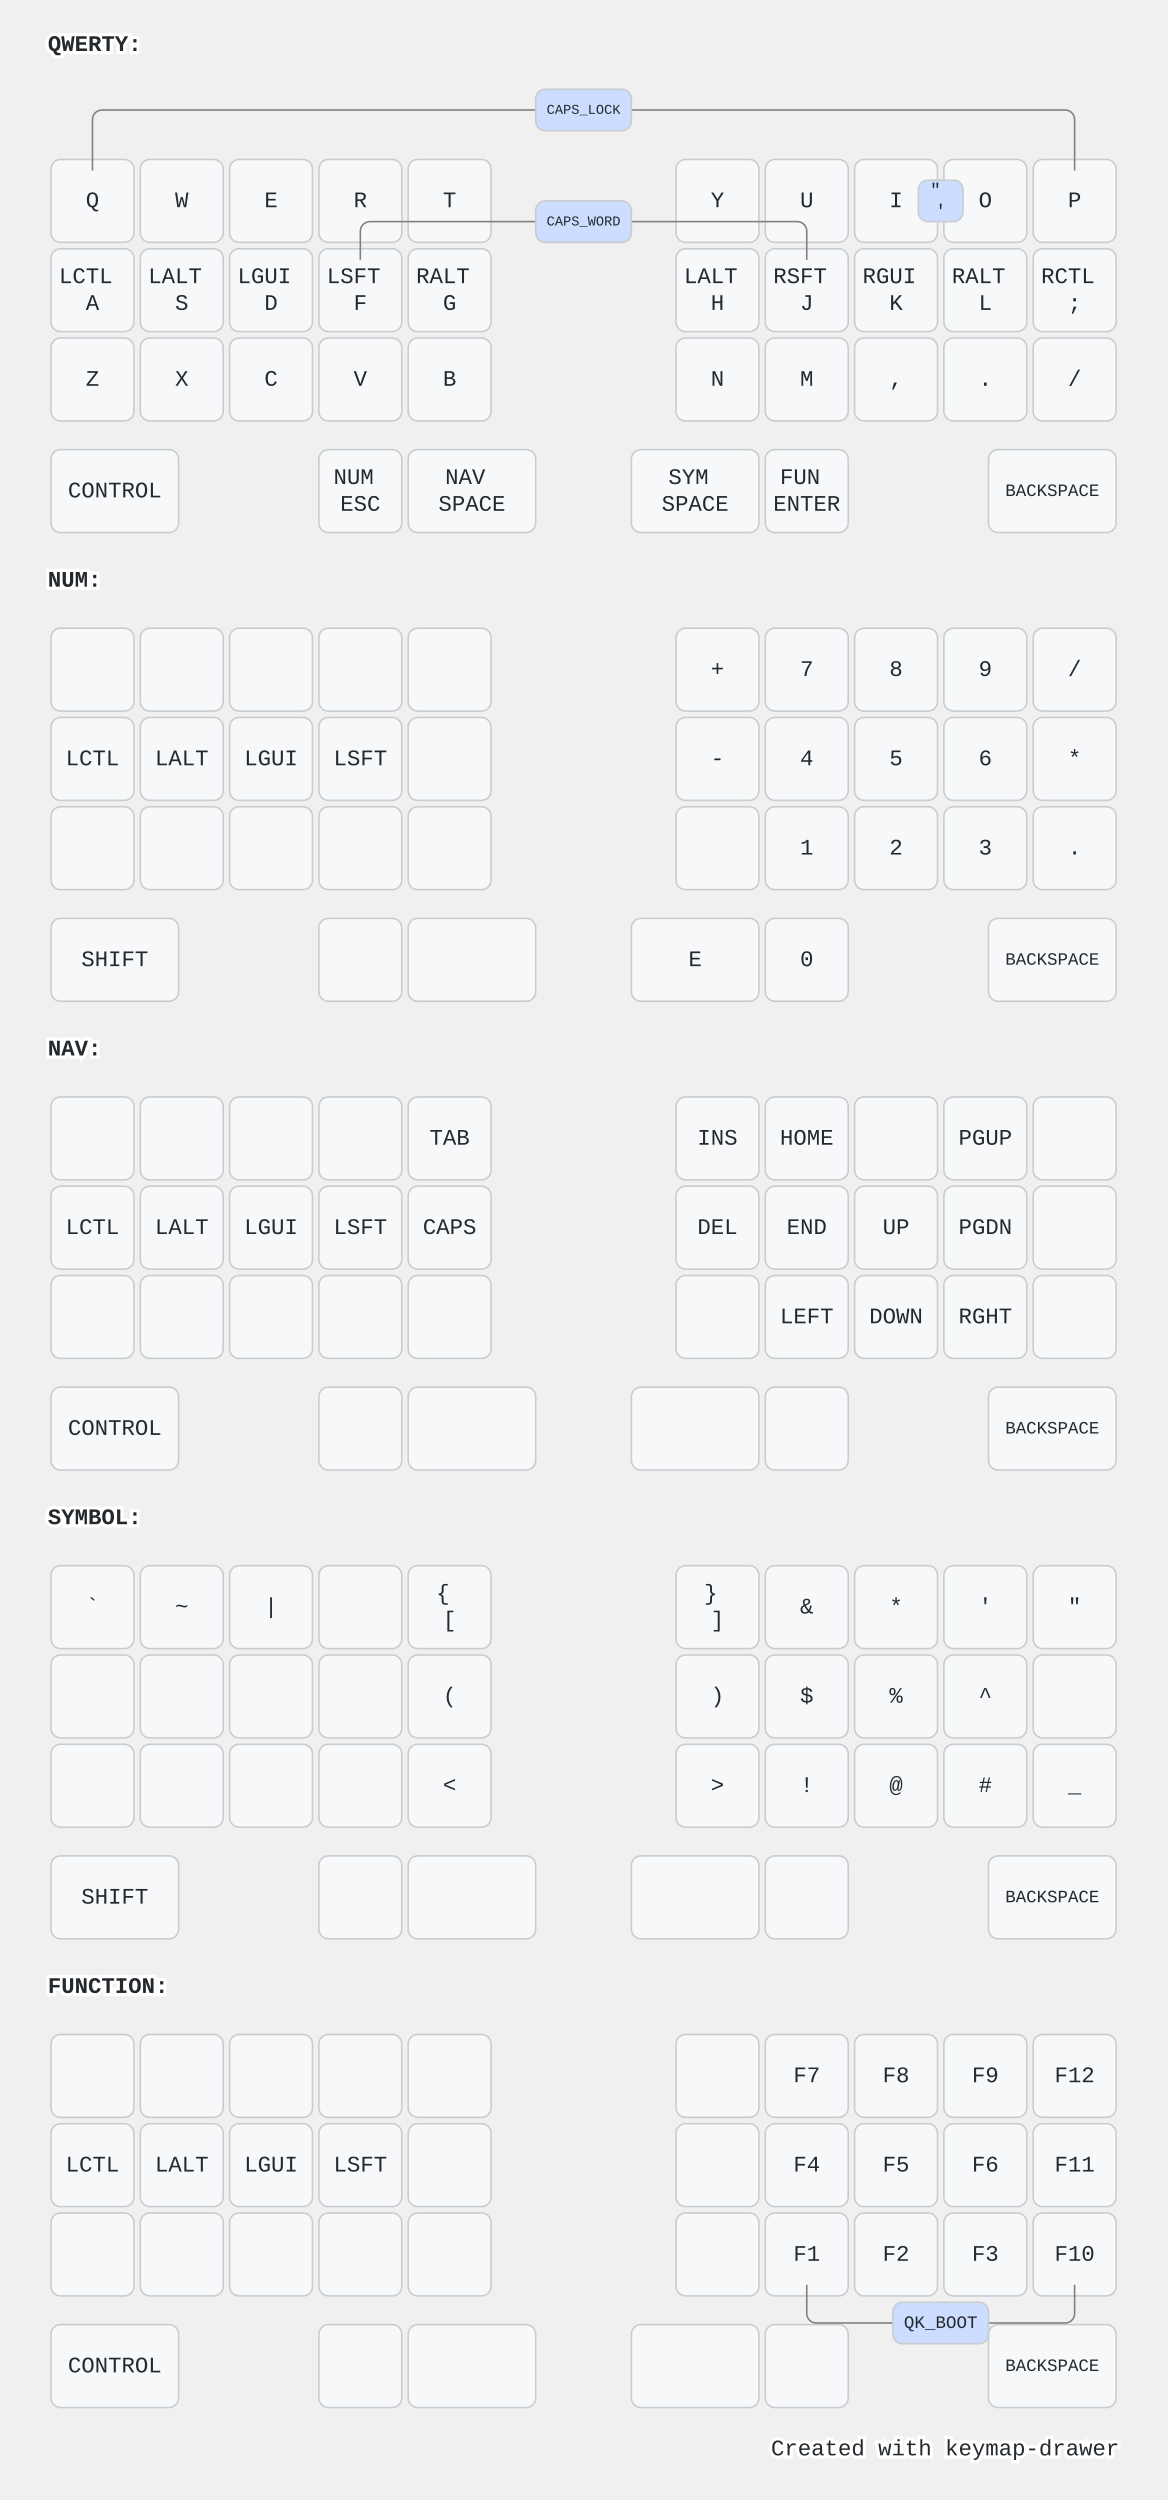
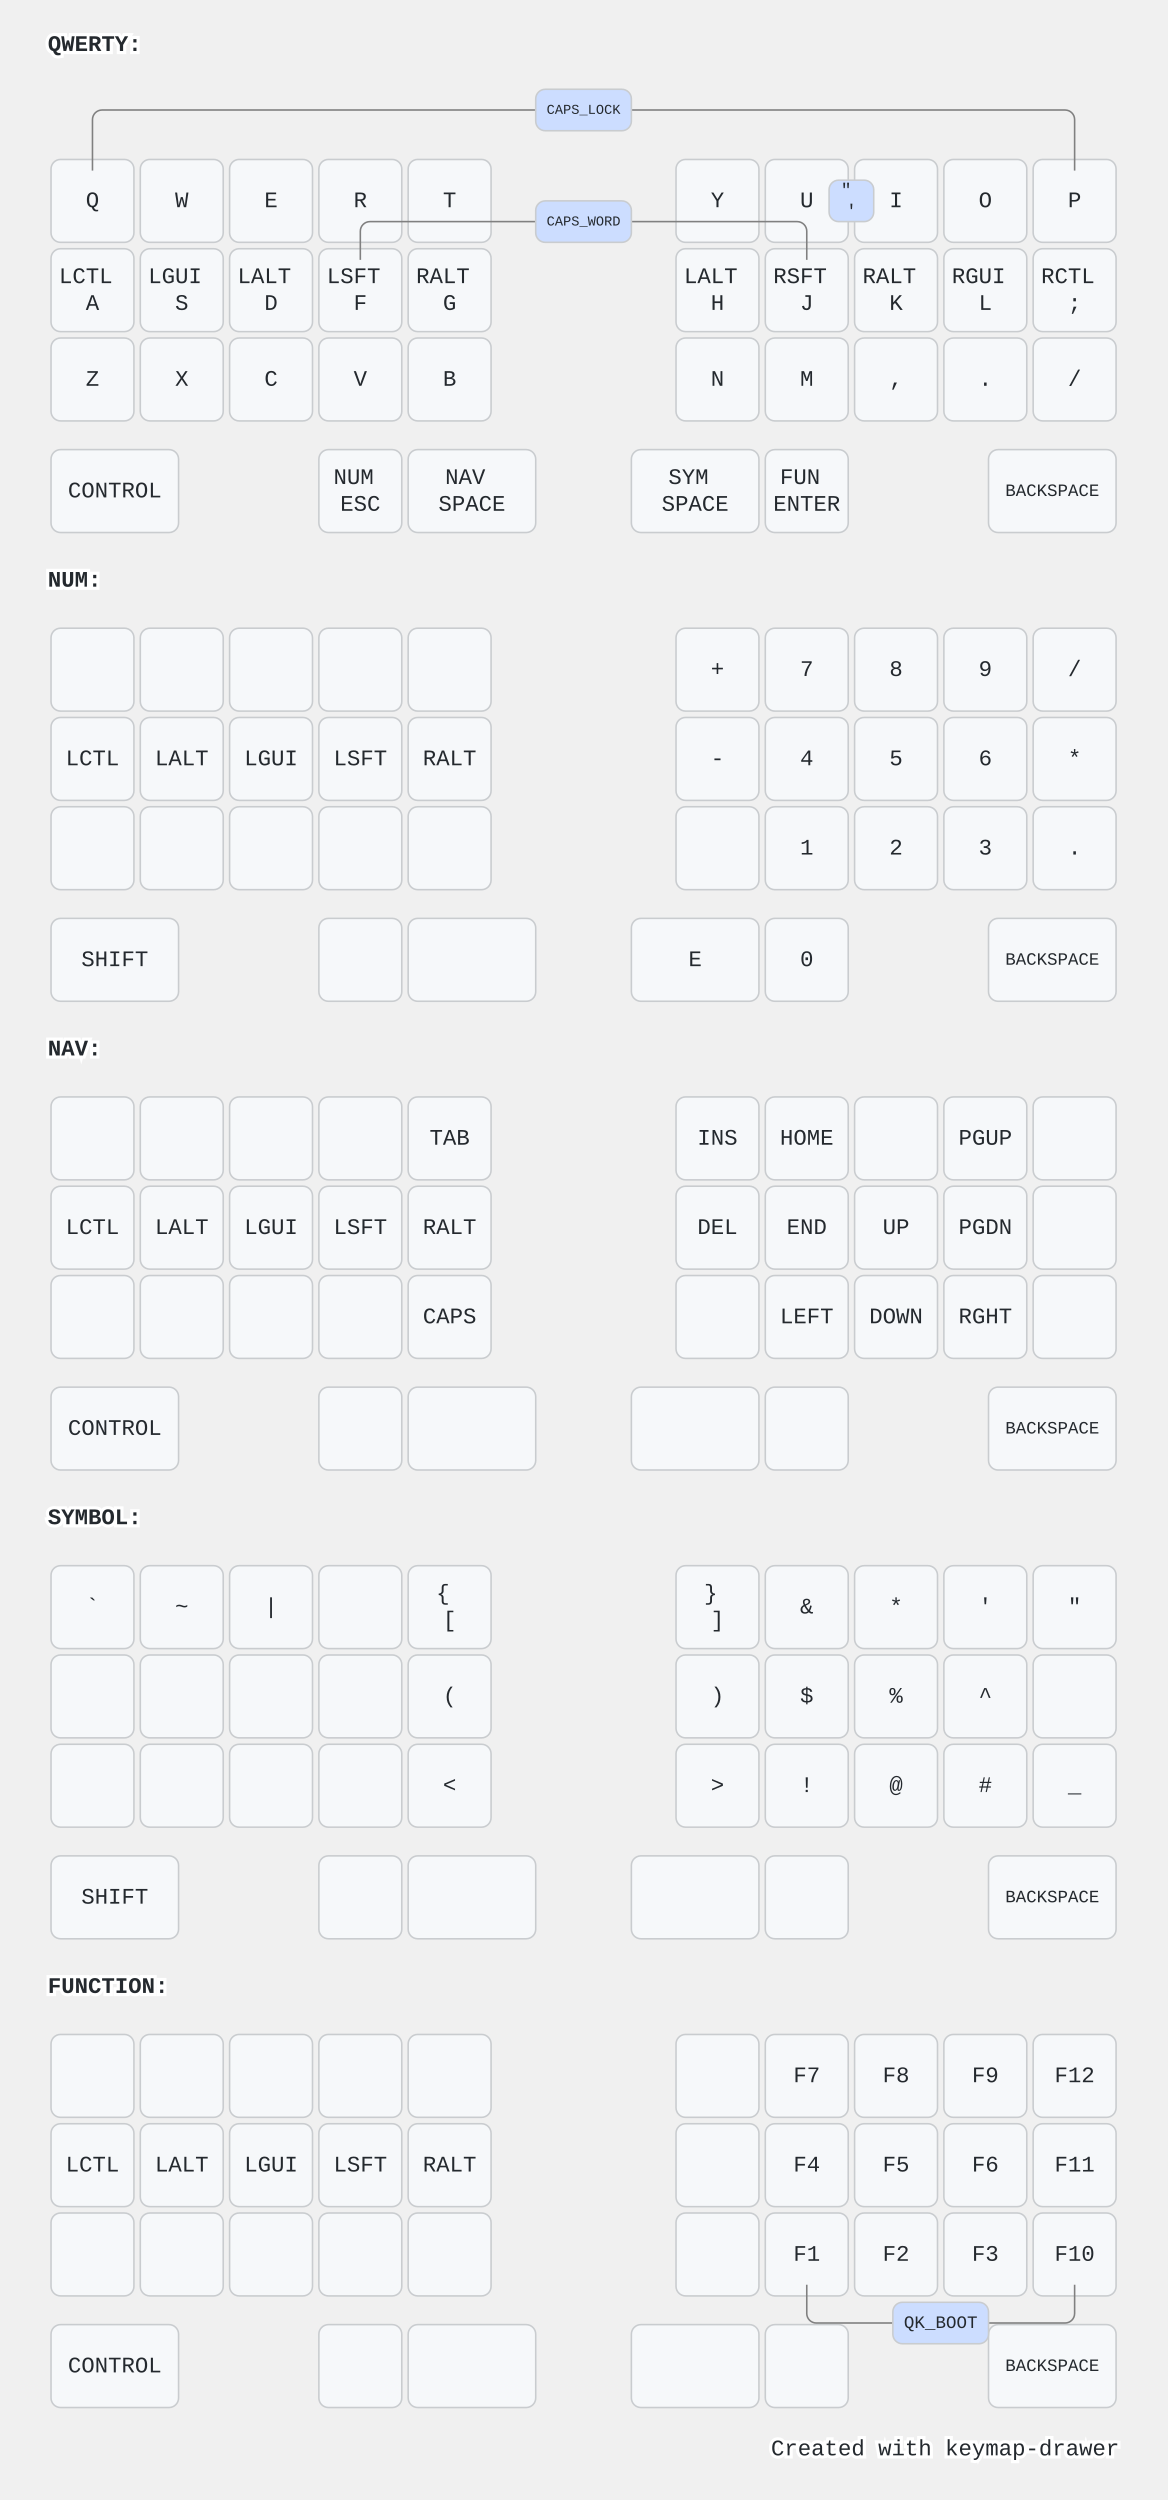
<svg xmlns="http://www.w3.org/2000/svg" width="732" height="1568" viewBox="0 0 732 1568" class="keymap">
  <style>/* inherit to force styles through use tags */
svg path {
    fill: inherit;
}

/* font and background color specifications */
svg.keymap {
    font-family: SFMono-Regular,Consolas,Liberation Mono,Menlo,monospace;
    font-size: 14px;
    font-kerning: normal;
    text-rendering: optimizeLegibility;
    fill: #24292e;
}

/* default key styling */
rect.key {
    fill: #f6f8fa;
}

rect.key, rect.combo {
    stroke: #c9cccf;
    stroke-width: 1;
}

/* default key side styling, only used is draw_key_sides is set */
rect.side {
    filter: brightness(90%);
}

/* color accent for combo boxes */
rect.combo, rect.combo-separate {
    fill: #cdf;
}

/* color accent for held keys */
rect.held, rect.combo.held {
    fill: #fdd;
}

/* color accent for ghost (optional) keys */
rect.ghost, rect.combo.ghost {
    stroke-dasharray: 4, 4;
    stroke-width: 2;
}

text {
    text-anchor: middle;
    dominant-baseline: middle;
}

/* styling for layer labels */
text.label {
    font-weight: bold;
    text-anchor: start;
    stroke: white;
    stroke-width: 4;
    paint-order: stroke;
}

/* styling for optional footer */
text.footer {
    text-anchor: end;
    dominant-baseline: auto;
    stroke: white;
    stroke-width: 4;
    paint-order: stroke;
}

/* styling for combo tap, and key non-tap label text */
text.combo, text.hold, text.shifted, text.left, text.right {
    font-size: 11px;
}

text.hold {
    text-anchor: middle;
    dominant-baseline: auto;
}

text.shifted {
    text-anchor: middle;
    dominant-baseline: hanging;
}

text.left {
    text-anchor: start;
}

text.right {
    text-anchor: end;
}

text.layer-activator {
    text-decoration: underline;
}

/* styling for hold/shifted label text in combo box */
text.combo.hold, text.combo.shifted, text.combo.left, text.combo.right {
    font-size: 8px;
}

/* lighter symbol for transparent keys */
text.trans {
    fill: #7b7e81;
}

/* styling for combo dendrons */
path.combo {
    stroke-width: 1;
    stroke: gray;
    fill: none;
}

/* Start Tabler Icons Cleanup */
/* cannot use height/width with glyphs */
.icon-tabler &gt; path {
    fill: inherit;
    stroke: inherit;
    stroke-width: 2;
}
/* hide tabler's default box */
.icon-tabler &gt; path[stroke="none"][fill="none"] {
    visibility: hidden;
}
/* End Tabler Icons Cleanup */

@media (prefers-color-scheme: dark) {
svg.keymap { fill: #d1d6db; }
rect.key { fill: #3f4750; }
rect.key, rect.combo { stroke: #60666c; }
rect.combo, rect.combo-separate { fill: #1f3d7a; }
rect.held, rect.combo.held { fill: #854747; }
text.label, text.footer { stroke: black; }
text.trans { fill: #7e8184; }
path.combo { stroke: #7f7f7f; }

}</style>
  <g transform="translate(30, 0)" class="layer-QWERTY">
    <text x="0" y="28" class="label" id="QWERTY">QWERTY:</text>
    <g transform="translate(0, 98)">
      <g transform="translate(28, 28)" class="key keypos-0">
        <rect rx="6" ry="6" x="-26" y="-26" width="52" height="52" class="key" />
        <text x="0" y="0" class="key tap">Q</text>
      </g>
      <g transform="translate(84, 28)" class="key keypos-1">
        <rect rx="6" ry="6" x="-26" y="-26" width="52" height="52" class="key" />
        <text x="0" y="0" class="key tap">W</text>
      </g>
      <g transform="translate(140, 28)" class="key keypos-2">
        <rect rx="6" ry="6" x="-26" y="-26" width="52" height="52" class="key" />
        <text x="0" y="0" class="key tap">E</text>
      </g>
      <g transform="translate(196, 28)" class="key keypos-3">
        <rect rx="6" ry="6" x="-26" y="-26" width="52" height="52" class="key" />
        <text x="0" y="0" class="key tap">R</text>
      </g>
      <g transform="translate(252, 28)" class="key keypos-4">
        <rect rx="6" ry="6" x="-26" y="-26" width="52" height="52" class="key" />
        <text x="0" y="0" class="key tap">T</text>
      </g>
      <g transform="translate(420, 28)" class="key keypos-5">
        <rect rx="6" ry="6" x="-26" y="-26" width="52" height="52" class="key" />
        <text x="0" y="0" class="key tap">Y</text>
      </g>
      <g transform="translate(476, 28)" class="key keypos-6">
        <rect rx="6" ry="6" x="-26" y="-26" width="52" height="52" class="key" />
        <text x="0" y="0" class="key tap">U</text>
      </g>
      <g transform="translate(532, 28)" class="key keypos-7">
        <rect rx="6" ry="6" x="-26" y="-26" width="52" height="52" class="key" />
        <text x="0" y="0" class="key tap">I</text>
      </g>
      <g transform="translate(588, 28)" class="key keypos-8">
        <rect rx="6" ry="6" x="-26" y="-26" width="52" height="52" class="key" />
        <text x="0" y="0" class="key tap">O</text>
      </g>
      <g transform="translate(644, 28)" class="key keypos-9">
        <rect rx="6" ry="6" x="-26" y="-26" width="52" height="52" class="key" />
        <text x="0" y="0" class="key tap">P</text>
      </g>
      <g transform="translate(28, 84)" class="key keypos-10">
        <rect rx="6" ry="6" x="-26" y="-26" width="52" height="52" class="key" />
        <text x="0" y="0" class="key tap">
          <tspan x="0" dy="-0.6em">LCTL</tspan>
          <tspan x="0" dy="1.2em">A</tspan>
        </text>
      </g>
      <g transform="translate(84, 84)" class="key keypos-11">
        <rect rx="6" ry="6" x="-26" y="-26" width="52" height="52" class="key" />
        <text x="0" y="0" class="key tap">
+           <tspan x="0" dy="-0.6em">LGUI</tspan>
+           <tspan x="0" dy="1.2em">S</tspan>
+         </text>
+       </g>
+       <g transform="translate(140, 84)" class="key keypos-12">
+         <rect rx="6" ry="6" x="-26" y="-26" width="52" height="52" class="key" />
+         <text x="0" y="0" class="key tap">
          <tspan x="0" dy="-0.6em">LALT</tspan>
-           <tspan x="0" dy="1.2em">S</tspan>
-         </text>
-       </g>
-       <g transform="translate(140, 84)" class="key keypos-12">
-         <rect rx="6" ry="6" x="-26" y="-26" width="52" height="52" class="key" />
-         <text x="0" y="0" class="key tap">
-           <tspan x="0" dy="-0.6em">LGUI</tspan>
          <tspan x="0" dy="1.2em">D</tspan>
        </text>
      </g>
      <g transform="translate(196, 84)" class="key keypos-13">
        <rect rx="6" ry="6" x="-26" y="-26" width="52" height="52" class="key" />
        <text x="0" y="0" class="key tap">
          <tspan x="0" dy="-0.6em">LSFT</tspan>
          <tspan x="0" dy="1.2em">F</tspan>
        </text>
      </g>
      <g transform="translate(252, 84)" class="key keypos-14">
        <rect rx="6" ry="6" x="-26" y="-26" width="52" height="52" class="key" />
        <text x="0" y="0" class="key tap">
          <tspan x="0" dy="-0.6em">RALT</tspan>
          <tspan x="0" dy="1.2em">G</tspan>
        </text>
      </g>
      <g transform="translate(420, 84)" class="key keypos-15">
        <rect rx="6" ry="6" x="-26" y="-26" width="52" height="52" class="key" />
        <text x="0" y="0" class="key tap">
          <tspan x="0" dy="-0.6em">LALT</tspan>
          <tspan x="0" dy="1.2em">H</tspan>
        </text>
      </g>
      <g transform="translate(476, 84)" class="key keypos-16">
        <rect rx="6" ry="6" x="-26" y="-26" width="52" height="52" class="key" />
        <text x="0" y="0" class="key tap">
          <tspan x="0" dy="-0.6em">RSFT</tspan>
          <tspan x="0" dy="1.2em">J</tspan>
        </text>
      </g>
      <g transform="translate(532, 84)" class="key keypos-17">
        <rect rx="6" ry="6" x="-26" y="-26" width="52" height="52" class="key" />
        <text x="0" y="0" class="key tap">
+           <tspan x="0" dy="-0.6em">RALT</tspan>
+           <tspan x="0" dy="1.2em">K</tspan>
+         </text>
+       </g>
+       <g transform="translate(588, 84)" class="key keypos-18">
+         <rect rx="6" ry="6" x="-26" y="-26" width="52" height="52" class="key" />
+         <text x="0" y="0" class="key tap">
          <tspan x="0" dy="-0.6em">RGUI</tspan>
-           <tspan x="0" dy="1.2em">K</tspan>
-         </text>
-       </g>
-       <g transform="translate(588, 84)" class="key keypos-18">
-         <rect rx="6" ry="6" x="-26" y="-26" width="52" height="52" class="key" />
-         <text x="0" y="0" class="key tap">
-           <tspan x="0" dy="-0.6em">RALT</tspan>
          <tspan x="0" dy="1.2em">L</tspan>
        </text>
      </g>
      <g transform="translate(644, 84)" class="key keypos-19">
        <rect rx="6" ry="6" x="-26" y="-26" width="52" height="52" class="key" />
        <text x="0" y="0" class="key tap">
          <tspan x="0" dy="-0.6em">RCTL</tspan>
          <tspan x="0" dy="1.2em">;</tspan>
        </text>
      </g>
      <g transform="translate(28, 140)" class="key keypos-20">
        <rect rx="6" ry="6" x="-26" y="-26" width="52" height="52" class="key" />
        <text x="0" y="0" class="key tap">Z</text>
      </g>
      <g transform="translate(84, 140)" class="key keypos-21">
        <rect rx="6" ry="6" x="-26" y="-26" width="52" height="52" class="key" />
        <text x="0" y="0" class="key tap">X</text>
      </g>
      <g transform="translate(140, 140)" class="key keypos-22">
        <rect rx="6" ry="6" x="-26" y="-26" width="52" height="52" class="key" />
        <text x="0" y="0" class="key tap">C</text>
      </g>
      <g transform="translate(196, 140)" class="key keypos-23">
        <rect rx="6" ry="6" x="-26" y="-26" width="52" height="52" class="key" />
        <text x="0" y="0" class="key tap">V</text>
      </g>
      <g transform="translate(252, 140)" class="key keypos-24">
        <rect rx="6" ry="6" x="-26" y="-26" width="52" height="52" class="key" />
        <text x="0" y="0" class="key tap">B</text>
      </g>
      <g transform="translate(420, 140)" class="key keypos-25">
        <rect rx="6" ry="6" x="-26" y="-26" width="52" height="52" class="key" />
        <text x="0" y="0" class="key tap">N</text>
      </g>
      <g transform="translate(476, 140)" class="key keypos-26">
        <rect rx="6" ry="6" x="-26" y="-26" width="52" height="52" class="key" />
        <text x="0" y="0" class="key tap">M</text>
      </g>
      <g transform="translate(532, 140)" class="key keypos-27">
        <rect rx="6" ry="6" x="-26" y="-26" width="52" height="52" class="key" />
        <text x="0" y="0" class="key tap">,</text>
      </g>
      <g transform="translate(588, 140)" class="key keypos-28">
        <rect rx="6" ry="6" x="-26" y="-26" width="52" height="52" class="key" />
        <text x="0" y="0" class="key tap">.</text>
      </g>
      <g transform="translate(644, 140)" class="key keypos-29">
        <rect rx="6" ry="6" x="-26" y="-26" width="52" height="52" class="key" />
        <text x="0" y="0" class="key tap">/</text>
      </g>
      <g transform="translate(42, 210)" class="key keypos-30">
        <rect rx="6" ry="6" x="-40" y="-26" width="80" height="52" class="key" />
        <text x="0" y="0" class="key tap">CONTROL</text>
      </g>
      <g transform="translate(196, 210)" class="key keypos-31">
        <rect rx="6" ry="6" x="-26" y="-26" width="52" height="52" class="key" />
        <text x="0" y="0" class="key tap">
          <tspan x="0" dy="-0.6em">NUM</tspan>
          <tspan x="0" dy="1.2em">ESC</tspan>
        </text>
      </g>
      <g transform="translate(266, 210)" class="key keypos-32">
        <rect rx="6" ry="6" x="-40" y="-26" width="80" height="52" class="key" />
        <text x="0" y="0" class="key tap">
          <tspan x="0" dy="-0.6em">NAV</tspan>
          <tspan x="0" dy="1.2em">SPACE</tspan>
        </text>
      </g>
      <g transform="translate(406, 210)" class="key keypos-33">
        <rect rx="6" ry="6" x="-40" y="-26" width="80" height="52" class="key" />
        <text x="0" y="0" class="key tap">
          <tspan x="0" dy="-0.6em">SYM</tspan>
          <tspan x="0" dy="1.2em">SPACE</tspan>
        </text>
      </g>
      <g transform="translate(476, 210)" class="key keypos-34">
        <rect rx="6" ry="6" x="-26" y="-26" width="52" height="52" class="key" />
        <text x="0" y="0" class="key tap">
          <tspan x="0" dy="-0.6em">FUN</tspan>
          <tspan x="0" dy="1.2em">ENTER</tspan>
        </text>
      </g>
      <g transform="translate(630, 210)" class="key keypos-35">
        <rect rx="6" ry="6" x="-40" y="-26" width="80" height="52" class="key" />
        <text x="0" y="0" class="key tap">
          <tspan style="font-size: 78%">BACKSPACE</tspan>
        </text>
      </g>
      <g class="combo combopos-0">
-         <rect rx="6" ry="6" x="546" y="15" width="28" height="26" class="combo" />
-         <text x="560" y="28" class="combo tap">
-           <tspan x="560" dy="-0.6em">"</tspan>
-           <tspan x="560" dy="1.2em">'</tspan>
+         <rect rx="6" ry="6" x="490" y="15" width="28" height="26" class="combo" />
+         <text x="504" y="28" class="combo tap">
+           <tspan x="504" dy="-0.6em">"</tspan>
+           <tspan x="504" dy="1.2em">'</tspan>
        </text>
      </g>
      <g class="combo combopos-1">
        <path d="M336,-29 h-302 a6.0,6.0 0 0 0 -6.0,6.0 v32" class="combo" />
        <path d="M336,-29 h302 a6.0,6.0 0 0 1 6.0,6.0 v32" class="combo" />
        <rect rx="6" ry="6" x="306" y="-42" width="60" height="26" class="combo" />
        <text x="336" y="-29" class="combo tap">
          <tspan style="font-size: 78%">CAPS_LOCK</tspan>
        </text>
      </g>
      <g class="combo combopos-2">
        <path d="M336,41 h-134 a6.0,6.0 0 0 0 -6.0,6.0 v18" class="combo" />
        <path d="M336,41 h134 a6.0,6.0 0 0 1 6.0,6.0 v18" class="combo" />
        <rect rx="6" ry="6" x="306" y="28" width="60" height="26" class="combo" />
        <text x="336" y="41" class="combo tap">
          <tspan style="font-size: 78%">CAPS_WORD</tspan>
        </text>
      </g>
    </g>
  </g>
  <g transform="translate(30, 336)" class="layer-NUM">
    <text x="0" y="28" class="label" id="NUM">NUM:</text>
    <g transform="translate(0, 56)">
      <g transform="translate(28, 28)" class="key keypos-0">
        <rect rx="6" ry="6" x="-26" y="-26" width="52" height="52" class="key" />
      </g>
      <g transform="translate(84, 28)" class="key keypos-1">
        <rect rx="6" ry="6" x="-26" y="-26" width="52" height="52" class="key" />
      </g>
      <g transform="translate(140, 28)" class="key keypos-2">
        <rect rx="6" ry="6" x="-26" y="-26" width="52" height="52" class="key" />
      </g>
      <g transform="translate(196, 28)" class="key keypos-3">
        <rect rx="6" ry="6" x="-26" y="-26" width="52" height="52" class="key" />
      </g>
      <g transform="translate(252, 28)" class="key keypos-4">
        <rect rx="6" ry="6" x="-26" y="-26" width="52" height="52" class="key" />
      </g>
      <g transform="translate(420, 28)" class="key keypos-5">
        <rect rx="6" ry="6" x="-26" y="-26" width="52" height="52" class="key" />
        <text x="0" y="0" class="key tap">+</text>
      </g>
      <g transform="translate(476, 28)" class="key keypos-6">
        <rect rx="6" ry="6" x="-26" y="-26" width="52" height="52" class="key" />
        <text x="0" y="0" class="key tap">7</text>
      </g>
      <g transform="translate(532, 28)" class="key keypos-7">
        <rect rx="6" ry="6" x="-26" y="-26" width="52" height="52" class="key" />
        <text x="0" y="0" class="key tap">8</text>
      </g>
      <g transform="translate(588, 28)" class="key keypos-8">
        <rect rx="6" ry="6" x="-26" y="-26" width="52" height="52" class="key" />
        <text x="0" y="0" class="key tap">9</text>
      </g>
      <g transform="translate(644, 28)" class="key keypos-9">
        <rect rx="6" ry="6" x="-26" y="-26" width="52" height="52" class="key" />
        <text x="0" y="0" class="key tap">/</text>
      </g>
      <g transform="translate(28, 84)" class="key keypos-10">
        <rect rx="6" ry="6" x="-26" y="-26" width="52" height="52" class="key" />
        <text x="0" y="0" class="key tap">LCTL</text>
      </g>
      <g transform="translate(84, 84)" class="key keypos-11">
        <rect rx="6" ry="6" x="-26" y="-26" width="52" height="52" class="key" />
        <text x="0" y="0" class="key tap">LALT</text>
      </g>
      <g transform="translate(140, 84)" class="key keypos-12">
        <rect rx="6" ry="6" x="-26" y="-26" width="52" height="52" class="key" />
        <text x="0" y="0" class="key tap">LGUI</text>
      </g>
      <g transform="translate(196, 84)" class="key keypos-13">
        <rect rx="6" ry="6" x="-26" y="-26" width="52" height="52" class="key" />
        <text x="0" y="0" class="key tap">LSFT</text>
      </g>
      <g transform="translate(252, 84)" class="key keypos-14">
        <rect rx="6" ry="6" x="-26" y="-26" width="52" height="52" class="key" />
+         <text x="0" y="0" class="key tap">RALT</text>
      </g>
      <g transform="translate(420, 84)" class="key keypos-15">
        <rect rx="6" ry="6" x="-26" y="-26" width="52" height="52" class="key" />
        <text x="0" y="0" class="key tap">-</text>
      </g>
      <g transform="translate(476, 84)" class="key keypos-16">
        <rect rx="6" ry="6" x="-26" y="-26" width="52" height="52" class="key" />
        <text x="0" y="0" class="key tap">4</text>
      </g>
      <g transform="translate(532, 84)" class="key keypos-17">
        <rect rx="6" ry="6" x="-26" y="-26" width="52" height="52" class="key" />
        <text x="0" y="0" class="key tap">5</text>
      </g>
      <g transform="translate(588, 84)" class="key keypos-18">
        <rect rx="6" ry="6" x="-26" y="-26" width="52" height="52" class="key" />
        <text x="0" y="0" class="key tap">6</text>
      </g>
      <g transform="translate(644, 84)" class="key keypos-19">
        <rect rx="6" ry="6" x="-26" y="-26" width="52" height="52" class="key" />
        <text x="0" y="0" class="key tap">*</text>
      </g>
      <g transform="translate(28, 140)" class="key keypos-20">
        <rect rx="6" ry="6" x="-26" y="-26" width="52" height="52" class="key" />
      </g>
      <g transform="translate(84, 140)" class="key keypos-21">
        <rect rx="6" ry="6" x="-26" y="-26" width="52" height="52" class="key" />
      </g>
      <g transform="translate(140, 140)" class="key keypos-22">
        <rect rx="6" ry="6" x="-26" y="-26" width="52" height="52" class="key" />
      </g>
      <g transform="translate(196, 140)" class="key keypos-23">
        <rect rx="6" ry="6" x="-26" y="-26" width="52" height="52" class="key" />
      </g>
      <g transform="translate(252, 140)" class="key keypos-24">
        <rect rx="6" ry="6" x="-26" y="-26" width="52" height="52" class="key" />
      </g>
      <g transform="translate(420, 140)" class="key keypos-25">
        <rect rx="6" ry="6" x="-26" y="-26" width="52" height="52" class="key" />
      </g>
      <g transform="translate(476, 140)" class="key keypos-26">
        <rect rx="6" ry="6" x="-26" y="-26" width="52" height="52" class="key" />
        <text x="0" y="0" class="key tap">1</text>
      </g>
      <g transform="translate(532, 140)" class="key keypos-27">
        <rect rx="6" ry="6" x="-26" y="-26" width="52" height="52" class="key" />
        <text x="0" y="0" class="key tap">2</text>
      </g>
      <g transform="translate(588, 140)" class="key keypos-28">
        <rect rx="6" ry="6" x="-26" y="-26" width="52" height="52" class="key" />
        <text x="0" y="0" class="key tap">3</text>
      </g>
      <g transform="translate(644, 140)" class="key keypos-29">
        <rect rx="6" ry="6" x="-26" y="-26" width="52" height="52" class="key" />
        <text x="0" y="0" class="key tap">.</text>
      </g>
      <g transform="translate(42, 210)" class="key keypos-30">
        <rect rx="6" ry="6" x="-40" y="-26" width="80" height="52" class="key" />
        <text x="0" y="0" class="key tap">SHIFT</text>
      </g>
      <g transform="translate(196, 210)" class="key keypos-31">
        <rect rx="6" ry="6" x="-26" y="-26" width="52" height="52" class="key" />
      </g>
      <g transform="translate(266, 210)" class="key keypos-32">
        <rect rx="6" ry="6" x="-40" y="-26" width="80" height="52" class="key" />
      </g>
      <g transform="translate(406, 210)" class="key keypos-33">
        <rect rx="6" ry="6" x="-40" y="-26" width="80" height="52" class="key" />
        <text x="0" y="0" class="key tap">E</text>
      </g>
      <g transform="translate(476, 210)" class="key keypos-34">
        <rect rx="6" ry="6" x="-26" y="-26" width="52" height="52" class="key" />
        <text x="0" y="0" class="key tap">0</text>
      </g>
      <g transform="translate(630, 210)" class="key keypos-35">
        <rect rx="6" ry="6" x="-40" y="-26" width="80" height="52" class="key" />
        <text x="0" y="0" class="key tap">
          <tspan style="font-size: 78%">BACKSPACE</tspan>
        </text>
      </g>
    </g>
  </g>
  <g transform="translate(30, 630)" class="layer-NAV">
    <text x="0" y="28" class="label" id="NAV">NAV:</text>
    <g transform="translate(0, 56)">
      <g transform="translate(28, 28)" class="key keypos-0">
        <rect rx="6" ry="6" x="-26" y="-26" width="52" height="52" class="key" />
      </g>
      <g transform="translate(84, 28)" class="key keypos-1">
        <rect rx="6" ry="6" x="-26" y="-26" width="52" height="52" class="key" />
      </g>
      <g transform="translate(140, 28)" class="key keypos-2">
        <rect rx="6" ry="6" x="-26" y="-26" width="52" height="52" class="key" />
      </g>
      <g transform="translate(196, 28)" class="key keypos-3">
        <rect rx="6" ry="6" x="-26" y="-26" width="52" height="52" class="key" />
      </g>
      <g transform="translate(252, 28)" class="key keypos-4">
        <rect rx="6" ry="6" x="-26" y="-26" width="52" height="52" class="key" />
        <text x="0" y="0" class="key tap">TAB</text>
      </g>
      <g transform="translate(420, 28)" class="key keypos-5">
        <rect rx="6" ry="6" x="-26" y="-26" width="52" height="52" class="key" />
        <text x="0" y="0" class="key tap">INS</text>
      </g>
      <g transform="translate(476, 28)" class="key keypos-6">
        <rect rx="6" ry="6" x="-26" y="-26" width="52" height="52" class="key" />
        <text x="0" y="0" class="key tap">HOME</text>
      </g>
      <g transform="translate(532, 28)" class="key keypos-7">
        <rect rx="6" ry="6" x="-26" y="-26" width="52" height="52" class="key" />
      </g>
      <g transform="translate(588, 28)" class="key keypos-8">
        <rect rx="6" ry="6" x="-26" y="-26" width="52" height="52" class="key" />
        <text x="0" y="0" class="key tap">PGUP</text>
      </g>
      <g transform="translate(644, 28)" class="key keypos-9">
        <rect rx="6" ry="6" x="-26" y="-26" width="52" height="52" class="key" />
      </g>
      <g transform="translate(28, 84)" class="key keypos-10">
        <rect rx="6" ry="6" x="-26" y="-26" width="52" height="52" class="key" />
        <text x="0" y="0" class="key tap">LCTL</text>
      </g>
      <g transform="translate(84, 84)" class="key keypos-11">
        <rect rx="6" ry="6" x="-26" y="-26" width="52" height="52" class="key" />
        <text x="0" y="0" class="key tap">LALT</text>
      </g>
      <g transform="translate(140, 84)" class="key keypos-12">
        <rect rx="6" ry="6" x="-26" y="-26" width="52" height="52" class="key" />
        <text x="0" y="0" class="key tap">LGUI</text>
      </g>
      <g transform="translate(196, 84)" class="key keypos-13">
        <rect rx="6" ry="6" x="-26" y="-26" width="52" height="52" class="key" />
        <text x="0" y="0" class="key tap">LSFT</text>
      </g>
      <g transform="translate(252, 84)" class="key keypos-14">
        <rect rx="6" ry="6" x="-26" y="-26" width="52" height="52" class="key" />
+         <text x="0" y="0" class="key tap">RALT</text>
+       </g>
+       <g transform="translate(420, 84)" class="key keypos-15">
+         <rect rx="6" ry="6" x="-26" y="-26" width="52" height="52" class="key" />
+         <text x="0" y="0" class="key tap">DEL</text>
+       </g>
+       <g transform="translate(476, 84)" class="key keypos-16">
+         <rect rx="6" ry="6" x="-26" y="-26" width="52" height="52" class="key" />
+         <text x="0" y="0" class="key tap">END</text>
+       </g>
+       <g transform="translate(532, 84)" class="key keypos-17">
+         <rect rx="6" ry="6" x="-26" y="-26" width="52" height="52" class="key" />
+         <text x="0" y="0" class="key tap">UP</text>
+       </g>
+       <g transform="translate(588, 84)" class="key keypos-18">
+         <rect rx="6" ry="6" x="-26" y="-26" width="52" height="52" class="key" />
+         <text x="0" y="0" class="key tap">PGDN</text>
+       </g>
+       <g transform="translate(644, 84)" class="key keypos-19">
+         <rect rx="6" ry="6" x="-26" y="-26" width="52" height="52" class="key" />
+       </g>
+       <g transform="translate(28, 140)" class="key keypos-20">
+         <rect rx="6" ry="6" x="-26" y="-26" width="52" height="52" class="key" />
+       </g>
+       <g transform="translate(84, 140)" class="key keypos-21">
+         <rect rx="6" ry="6" x="-26" y="-26" width="52" height="52" class="key" />
+       </g>
+       <g transform="translate(140, 140)" class="key keypos-22">
+         <rect rx="6" ry="6" x="-26" y="-26" width="52" height="52" class="key" />
+       </g>
+       <g transform="translate(196, 140)" class="key keypos-23">
+         <rect rx="6" ry="6" x="-26" y="-26" width="52" height="52" class="key" />
+       </g>
+       <g transform="translate(252, 140)" class="key keypos-24">
+         <rect rx="6" ry="6" x="-26" y="-26" width="52" height="52" class="key" />
        <text x="0" y="0" class="key tap">CAPS</text>
-       </g>
-       <g transform="translate(420, 84)" class="key keypos-15">
-         <rect rx="6" ry="6" x="-26" y="-26" width="52" height="52" class="key" />
-         <text x="0" y="0" class="key tap">DEL</text>
-       </g>
-       <g transform="translate(476, 84)" class="key keypos-16">
-         <rect rx="6" ry="6" x="-26" y="-26" width="52" height="52" class="key" />
-         <text x="0" y="0" class="key tap">END</text>
-       </g>
-       <g transform="translate(532, 84)" class="key keypos-17">
-         <rect rx="6" ry="6" x="-26" y="-26" width="52" height="52" class="key" />
-         <text x="0" y="0" class="key tap">UP</text>
-       </g>
-       <g transform="translate(588, 84)" class="key keypos-18">
-         <rect rx="6" ry="6" x="-26" y="-26" width="52" height="52" class="key" />
-         <text x="0" y="0" class="key tap">PGDN</text>
-       </g>
-       <g transform="translate(644, 84)" class="key keypos-19">
-         <rect rx="6" ry="6" x="-26" y="-26" width="52" height="52" class="key" />
-       </g>
-       <g transform="translate(28, 140)" class="key keypos-20">
-         <rect rx="6" ry="6" x="-26" y="-26" width="52" height="52" class="key" />
-       </g>
-       <g transform="translate(84, 140)" class="key keypos-21">
-         <rect rx="6" ry="6" x="-26" y="-26" width="52" height="52" class="key" />
-       </g>
-       <g transform="translate(140, 140)" class="key keypos-22">
-         <rect rx="6" ry="6" x="-26" y="-26" width="52" height="52" class="key" />
-       </g>
-       <g transform="translate(196, 140)" class="key keypos-23">
-         <rect rx="6" ry="6" x="-26" y="-26" width="52" height="52" class="key" />
-       </g>
-       <g transform="translate(252, 140)" class="key keypos-24">
-         <rect rx="6" ry="6" x="-26" y="-26" width="52" height="52" class="key" />
      </g>
      <g transform="translate(420, 140)" class="key keypos-25">
        <rect rx="6" ry="6" x="-26" y="-26" width="52" height="52" class="key" />
      </g>
      <g transform="translate(476, 140)" class="key keypos-26">
        <rect rx="6" ry="6" x="-26" y="-26" width="52" height="52" class="key" />
        <text x="0" y="0" class="key tap">LEFT</text>
      </g>
      <g transform="translate(532, 140)" class="key keypos-27">
        <rect rx="6" ry="6" x="-26" y="-26" width="52" height="52" class="key" />
        <text x="0" y="0" class="key tap">DOWN</text>
      </g>
      <g transform="translate(588, 140)" class="key keypos-28">
        <rect rx="6" ry="6" x="-26" y="-26" width="52" height="52" class="key" />
        <text x="0" y="0" class="key tap">RGHT</text>
      </g>
      <g transform="translate(644, 140)" class="key keypos-29">
        <rect rx="6" ry="6" x="-26" y="-26" width="52" height="52" class="key" />
      </g>
      <g transform="translate(42, 210)" class="key keypos-30">
        <rect rx="6" ry="6" x="-40" y="-26" width="80" height="52" class="key" />
        <text x="0" y="0" class="key tap">CONTROL</text>
      </g>
      <g transform="translate(196, 210)" class="key keypos-31">
        <rect rx="6" ry="6" x="-26" y="-26" width="52" height="52" class="key" />
      </g>
      <g transform="translate(266, 210)" class="key keypos-32">
        <rect rx="6" ry="6" x="-40" y="-26" width="80" height="52" class="key" />
      </g>
      <g transform="translate(406, 210)" class="key keypos-33">
        <rect rx="6" ry="6" x="-40" y="-26" width="80" height="52" class="key" />
      </g>
      <g transform="translate(476, 210)" class="key keypos-34">
        <rect rx="6" ry="6" x="-26" y="-26" width="52" height="52" class="key" />
      </g>
      <g transform="translate(630, 210)" class="key keypos-35">
        <rect rx="6" ry="6" x="-40" y="-26" width="80" height="52" class="key" />
        <text x="0" y="0" class="key tap">
          <tspan style="font-size: 78%">BACKSPACE</tspan>
        </text>
      </g>
    </g>
  </g>
  <g transform="translate(30, 924)" class="layer-SYMBOL">
    <text x="0" y="28" class="label" id="SYMBOL">SYMBOL:</text>
    <g transform="translate(0, 56)">
      <g transform="translate(28, 28)" class="key keypos-0">
        <rect rx="6" ry="6" x="-26" y="-26" width="52" height="52" class="key" />
        <text x="0" y="0" class="key tap">`</text>
      </g>
      <g transform="translate(84, 28)" class="key keypos-1">
        <rect rx="6" ry="6" x="-26" y="-26" width="52" height="52" class="key" />
        <text x="0" y="0" class="key tap">~</text>
      </g>
      <g transform="translate(140, 28)" class="key keypos-2">
        <rect rx="6" ry="6" x="-26" y="-26" width="52" height="52" class="key" />
        <text x="0" y="0" class="key tap">|</text>
      </g>
      <g transform="translate(196, 28)" class="key keypos-3">
        <rect rx="6" ry="6" x="-26" y="-26" width="52" height="52" class="key" />
      </g>
      <g transform="translate(252, 28)" class="key keypos-4">
        <rect rx="6" ry="6" x="-26" y="-26" width="52" height="52" class="key" />
        <text x="0" y="0" class="key tap">
          <tspan x="0" dy="-0.6em">{</tspan>
          <tspan x="0" dy="1.2em">[</tspan>
        </text>
      </g>
      <g transform="translate(420, 28)" class="key keypos-5">
        <rect rx="6" ry="6" x="-26" y="-26" width="52" height="52" class="key" />
        <text x="0" y="0" class="key tap">
          <tspan x="0" dy="-0.6em">}</tspan>
          <tspan x="0" dy="1.2em">]</tspan>
        </text>
      </g>
      <g transform="translate(476, 28)" class="key keypos-6">
        <rect rx="6" ry="6" x="-26" y="-26" width="52" height="52" class="key" />
        <text x="0" y="0" class="key tap">&amp;</text>
      </g>
      <g transform="translate(532, 28)" class="key keypos-7">
        <rect rx="6" ry="6" x="-26" y="-26" width="52" height="52" class="key" />
        <text x="0" y="0" class="key tap">*</text>
      </g>
      <g transform="translate(588, 28)" class="key keypos-8">
        <rect rx="6" ry="6" x="-26" y="-26" width="52" height="52" class="key" />
        <text x="0" y="0" class="key tap">'</text>
      </g>
      <g transform="translate(644, 28)" class="key keypos-9">
        <rect rx="6" ry="6" x="-26" y="-26" width="52" height="52" class="key" />
        <text x="0" y="0" class="key tap">"</text>
      </g>
      <g transform="translate(28, 84)" class="key keypos-10">
        <rect rx="6" ry="6" x="-26" y="-26" width="52" height="52" class="key" />
      </g>
      <g transform="translate(84, 84)" class="key keypos-11">
        <rect rx="6" ry="6" x="-26" y="-26" width="52" height="52" class="key" />
      </g>
      <g transform="translate(140, 84)" class="key keypos-12">
        <rect rx="6" ry="6" x="-26" y="-26" width="52" height="52" class="key" />
      </g>
      <g transform="translate(196, 84)" class="key keypos-13">
        <rect rx="6" ry="6" x="-26" y="-26" width="52" height="52" class="key" />
      </g>
      <g transform="translate(252, 84)" class="key keypos-14">
        <rect rx="6" ry="6" x="-26" y="-26" width="52" height="52" class="key" />
        <text x="0" y="0" class="key tap">(</text>
      </g>
      <g transform="translate(420, 84)" class="key keypos-15">
        <rect rx="6" ry="6" x="-26" y="-26" width="52" height="52" class="key" />
        <text x="0" y="0" class="key tap">)</text>
      </g>
      <g transform="translate(476, 84)" class="key keypos-16">
        <rect rx="6" ry="6" x="-26" y="-26" width="52" height="52" class="key" />
        <text x="0" y="0" class="key tap">$</text>
      </g>
      <g transform="translate(532, 84)" class="key keypos-17">
        <rect rx="6" ry="6" x="-26" y="-26" width="52" height="52" class="key" />
        <text x="0" y="0" class="key tap">%</text>
      </g>
      <g transform="translate(588, 84)" class="key keypos-18">
        <rect rx="6" ry="6" x="-26" y="-26" width="52" height="52" class="key" />
        <text x="0" y="0" class="key tap">^</text>
      </g>
      <g transform="translate(644, 84)" class="key keypos-19">
        <rect rx="6" ry="6" x="-26" y="-26" width="52" height="52" class="key" />
      </g>
      <g transform="translate(28, 140)" class="key keypos-20">
        <rect rx="6" ry="6" x="-26" y="-26" width="52" height="52" class="key" />
      </g>
      <g transform="translate(84, 140)" class="key keypos-21">
        <rect rx="6" ry="6" x="-26" y="-26" width="52" height="52" class="key" />
      </g>
      <g transform="translate(140, 140)" class="key keypos-22">
        <rect rx="6" ry="6" x="-26" y="-26" width="52" height="52" class="key" />
      </g>
      <g transform="translate(196, 140)" class="key keypos-23">
        <rect rx="6" ry="6" x="-26" y="-26" width="52" height="52" class="key" />
      </g>
      <g transform="translate(252, 140)" class="key keypos-24">
        <rect rx="6" ry="6" x="-26" y="-26" width="52" height="52" class="key" />
        <text x="0" y="0" class="key tap">&lt;</text>
      </g>
      <g transform="translate(420, 140)" class="key keypos-25">
        <rect rx="6" ry="6" x="-26" y="-26" width="52" height="52" class="key" />
        <text x="0" y="0" class="key tap">&gt;</text>
      </g>
      <g transform="translate(476, 140)" class="key keypos-26">
        <rect rx="6" ry="6" x="-26" y="-26" width="52" height="52" class="key" />
        <text x="0" y="0" class="key tap">!</text>
      </g>
      <g transform="translate(532, 140)" class="key keypos-27">
        <rect rx="6" ry="6" x="-26" y="-26" width="52" height="52" class="key" />
        <text x="0" y="0" class="key tap">@</text>
      </g>
      <g transform="translate(588, 140)" class="key keypos-28">
        <rect rx="6" ry="6" x="-26" y="-26" width="52" height="52" class="key" />
        <text x="0" y="0" class="key tap">#</text>
      </g>
      <g transform="translate(644, 140)" class="key keypos-29">
        <rect rx="6" ry="6" x="-26" y="-26" width="52" height="52" class="key" />
        <text x="0" y="0" class="key tap">_</text>
      </g>
      <g transform="translate(42, 210)" class="key keypos-30">
        <rect rx="6" ry="6" x="-40" y="-26" width="80" height="52" class="key" />
        <text x="0" y="0" class="key tap">SHIFT</text>
      </g>
      <g transform="translate(196, 210)" class="key keypos-31">
        <rect rx="6" ry="6" x="-26" y="-26" width="52" height="52" class="key" />
      </g>
      <g transform="translate(266, 210)" class="key keypos-32">
        <rect rx="6" ry="6" x="-40" y="-26" width="80" height="52" class="key" />
      </g>
      <g transform="translate(406, 210)" class="key keypos-33">
        <rect rx="6" ry="6" x="-40" y="-26" width="80" height="52" class="key" />
      </g>
      <g transform="translate(476, 210)" class="key keypos-34">
        <rect rx="6" ry="6" x="-26" y="-26" width="52" height="52" class="key" />
      </g>
      <g transform="translate(630, 210)" class="key keypos-35">
        <rect rx="6" ry="6" x="-40" y="-26" width="80" height="52" class="key" />
        <text x="0" y="0" class="key tap">
          <tspan style="font-size: 78%">BACKSPACE</tspan>
        </text>
      </g>
    </g>
  </g>
  <g transform="translate(30, 1218)" class="layer-FUNCTION">
    <text x="0" y="28" class="label" id="FUNCTION">FUNCTION:</text>
    <g transform="translate(0, 56)">
      <g transform="translate(28, 28)" class="key keypos-0">
        <rect rx="6" ry="6" x="-26" y="-26" width="52" height="52" class="key" />
      </g>
      <g transform="translate(84, 28)" class="key keypos-1">
        <rect rx="6" ry="6" x="-26" y="-26" width="52" height="52" class="key" />
      </g>
      <g transform="translate(140, 28)" class="key keypos-2">
        <rect rx="6" ry="6" x="-26" y="-26" width="52" height="52" class="key" />
      </g>
      <g transform="translate(196, 28)" class="key keypos-3">
        <rect rx="6" ry="6" x="-26" y="-26" width="52" height="52" class="key" />
      </g>
      <g transform="translate(252, 28)" class="key keypos-4">
        <rect rx="6" ry="6" x="-26" y="-26" width="52" height="52" class="key" />
      </g>
      <g transform="translate(420, 28)" class="key keypos-5">
        <rect rx="6" ry="6" x="-26" y="-26" width="52" height="52" class="key" />
      </g>
      <g transform="translate(476, 28)" class="key keypos-6">
        <rect rx="6" ry="6" x="-26" y="-26" width="52" height="52" class="key" />
        <text x="0" y="0" class="key tap">F7</text>
      </g>
      <g transform="translate(532, 28)" class="key keypos-7">
        <rect rx="6" ry="6" x="-26" y="-26" width="52" height="52" class="key" />
        <text x="0" y="0" class="key tap">F8</text>
      </g>
      <g transform="translate(588, 28)" class="key keypos-8">
        <rect rx="6" ry="6" x="-26" y="-26" width="52" height="52" class="key" />
        <text x="0" y="0" class="key tap">F9</text>
      </g>
      <g transform="translate(644, 28)" class="key keypos-9">
        <rect rx="6" ry="6" x="-26" y="-26" width="52" height="52" class="key" />
        <text x="0" y="0" class="key tap">F12</text>
      </g>
      <g transform="translate(28, 84)" class="key keypos-10">
        <rect rx="6" ry="6" x="-26" y="-26" width="52" height="52" class="key" />
        <text x="0" y="0" class="key tap">LCTL</text>
      </g>
      <g transform="translate(84, 84)" class="key keypos-11">
        <rect rx="6" ry="6" x="-26" y="-26" width="52" height="52" class="key" />
        <text x="0" y="0" class="key tap">LALT</text>
      </g>
      <g transform="translate(140, 84)" class="key keypos-12">
        <rect rx="6" ry="6" x="-26" y="-26" width="52" height="52" class="key" />
        <text x="0" y="0" class="key tap">LGUI</text>
      </g>
      <g transform="translate(196, 84)" class="key keypos-13">
        <rect rx="6" ry="6" x="-26" y="-26" width="52" height="52" class="key" />
        <text x="0" y="0" class="key tap">LSFT</text>
      </g>
      <g transform="translate(252, 84)" class="key keypos-14">
        <rect rx="6" ry="6" x="-26" y="-26" width="52" height="52" class="key" />
+         <text x="0" y="0" class="key tap">RALT</text>
      </g>
      <g transform="translate(420, 84)" class="key keypos-15">
        <rect rx="6" ry="6" x="-26" y="-26" width="52" height="52" class="key" />
      </g>
      <g transform="translate(476, 84)" class="key keypos-16">
        <rect rx="6" ry="6" x="-26" y="-26" width="52" height="52" class="key" />
        <text x="0" y="0" class="key tap">F4</text>
      </g>
      <g transform="translate(532, 84)" class="key keypos-17">
        <rect rx="6" ry="6" x="-26" y="-26" width="52" height="52" class="key" />
        <text x="0" y="0" class="key tap">F5</text>
      </g>
      <g transform="translate(588, 84)" class="key keypos-18">
        <rect rx="6" ry="6" x="-26" y="-26" width="52" height="52" class="key" />
        <text x="0" y="0" class="key tap">F6</text>
      </g>
      <g transform="translate(644, 84)" class="key keypos-19">
        <rect rx="6" ry="6" x="-26" y="-26" width="52" height="52" class="key" />
        <text x="0" y="0" class="key tap">F11</text>
      </g>
      <g transform="translate(28, 140)" class="key keypos-20">
        <rect rx="6" ry="6" x="-26" y="-26" width="52" height="52" class="key" />
      </g>
      <g transform="translate(84, 140)" class="key keypos-21">
        <rect rx="6" ry="6" x="-26" y="-26" width="52" height="52" class="key" />
      </g>
      <g transform="translate(140, 140)" class="key keypos-22">
        <rect rx="6" ry="6" x="-26" y="-26" width="52" height="52" class="key" />
      </g>
      <g transform="translate(196, 140)" class="key keypos-23">
        <rect rx="6" ry="6" x="-26" y="-26" width="52" height="52" class="key" />
      </g>
      <g transform="translate(252, 140)" class="key keypos-24">
        <rect rx="6" ry="6" x="-26" y="-26" width="52" height="52" class="key" />
      </g>
      <g transform="translate(420, 140)" class="key keypos-25">
        <rect rx="6" ry="6" x="-26" y="-26" width="52" height="52" class="key" />
      </g>
      <g transform="translate(476, 140)" class="key keypos-26">
        <rect rx="6" ry="6" x="-26" y="-26" width="52" height="52" class="key" />
        <text x="0" y="0" class="key tap">F1</text>
      </g>
      <g transform="translate(532, 140)" class="key keypos-27">
        <rect rx="6" ry="6" x="-26" y="-26" width="52" height="52" class="key" />
        <text x="0" y="0" class="key tap">F2</text>
      </g>
      <g transform="translate(588, 140)" class="key keypos-28">
        <rect rx="6" ry="6" x="-26" y="-26" width="52" height="52" class="key" />
        <text x="0" y="0" class="key tap">F3</text>
      </g>
      <g transform="translate(644, 140)" class="key keypos-29">
        <rect rx="6" ry="6" x="-26" y="-26" width="52" height="52" class="key" />
        <text x="0" y="0" class="key tap">F10</text>
      </g>
      <g transform="translate(42, 210)" class="key keypos-30">
        <rect rx="6" ry="6" x="-40" y="-26" width="80" height="52" class="key" />
        <text x="0" y="0" class="key tap">CONTROL</text>
      </g>
      <g transform="translate(196, 210)" class="key keypos-31">
        <rect rx="6" ry="6" x="-26" y="-26" width="52" height="52" class="key" />
      </g>
      <g transform="translate(266, 210)" class="key keypos-32">
        <rect rx="6" ry="6" x="-40" y="-26" width="80" height="52" class="key" />
      </g>
      <g transform="translate(406, 210)" class="key keypos-33">
        <rect rx="6" ry="6" x="-40" y="-26" width="80" height="52" class="key" />
      </g>
      <g transform="translate(476, 210)" class="key keypos-34">
        <rect rx="6" ry="6" x="-26" y="-26" width="52" height="52" class="key" />
      </g>
      <g transform="translate(630, 210)" class="key keypos-35">
        <rect rx="6" ry="6" x="-40" y="-26" width="80" height="52" class="key" />
        <text x="0" y="0" class="key tap">
          <tspan style="font-size: 78%">BACKSPACE</tspan>
        </text>
      </g>
      <g class="combo combopos-0">
        <path d="M560,183 h-78 a6.0,6.0 0 0 1 -6.0,-6.0 v-18" class="combo" />
        <path d="M560,183 h78 a6.0,6.0 0 0 0 6.0,-6.0 v-18" class="combo" />
        <rect rx="6" ry="6" x="530" y="170" width="60" height="26" class="combo" />
        <text x="560" y="183" class="combo tap">QK_BOOT</text>
      </g>
    </g>
  </g>
  <text x="702.0" y="1540.0" class="footer">Created with <a href="https://github.com/caksoylar/keymap-drawer">keymap-drawer</a>
  </text>
</svg>
